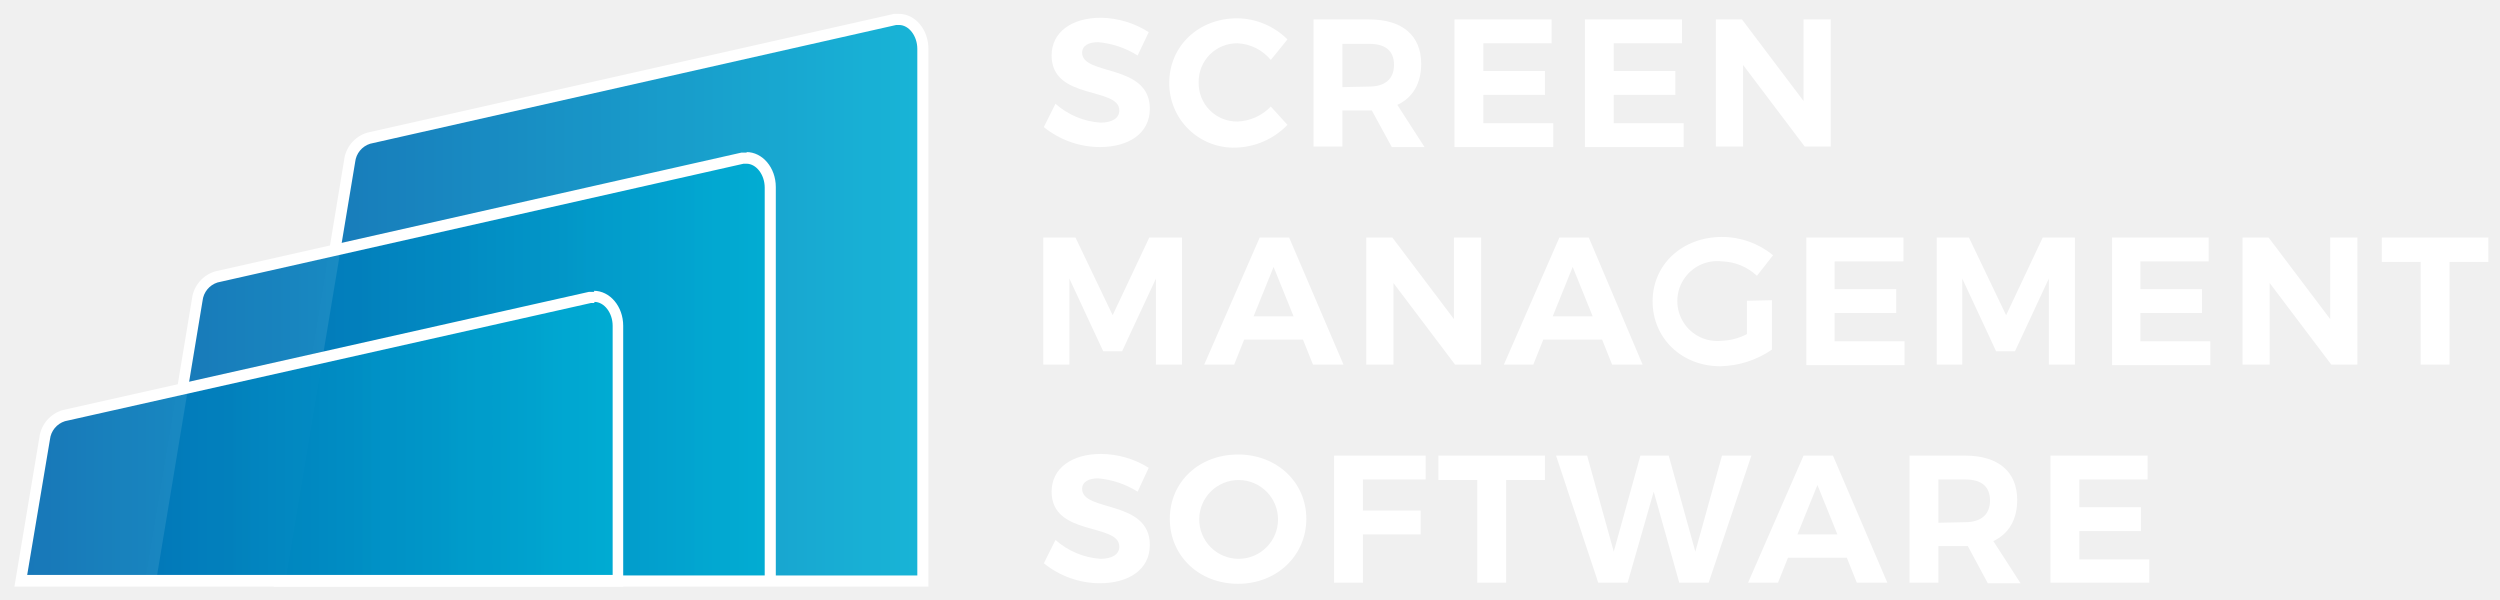
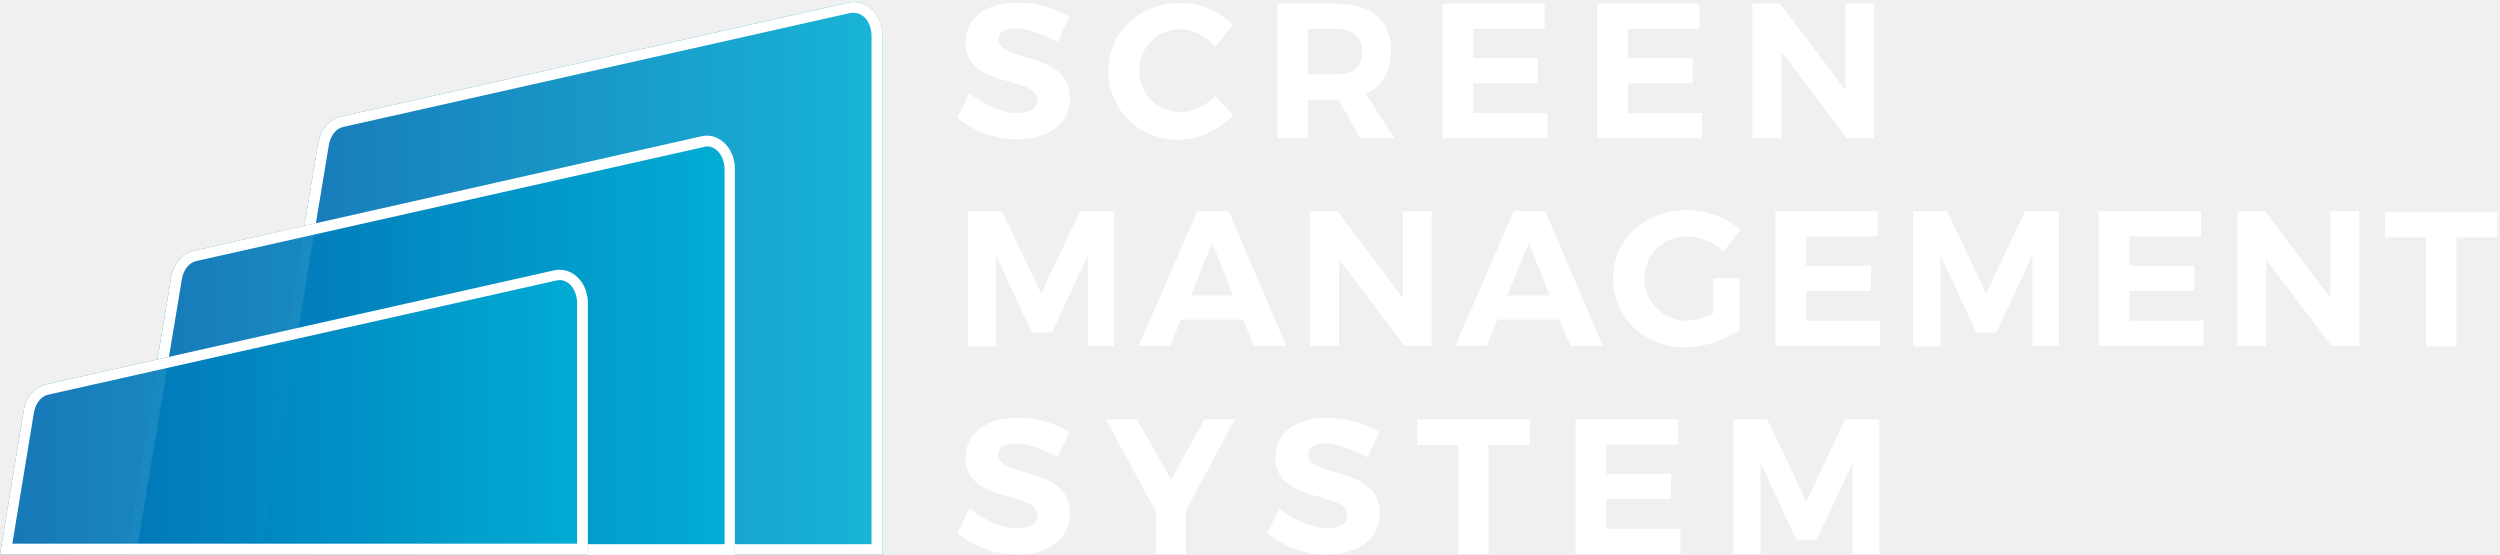
- <svg xmlns="http://www.w3.org/2000/svg" xmlns:xlink="http://www.w3.org/1999/xlink" id="Layer_1" data-name="Layer 1" width="450.5" height="108" viewBox="0 0 450.5 108">
-   <defs>
-     <style>.cls-1{fill:#fff;}.cls-2,.cls-3,.cls-4{opacity:0.9;}.cls-2{fill:url(#linear-gradient);}.cls-3{fill:url(#linear-gradient-2);}.cls-4{fill:url(#linear-gradient-3);}</style>
-     <linearGradient id="linear-gradient" x1="50.43" y1="54.07" x2="166.33" y2="54.07" gradientUnits="userSpaceOnUse">
-       <stop offset="0" stop-color="#0069b1" />
-       <stop offset="1" stop-color="#00aed4" />
-     </linearGradient>
-     <linearGradient id="linear-gradient-2" x1="27.1" y1="66.57" x2="138.85" y2="66.57" xlink:href="#linear-gradient" />
-     <linearGradient id="linear-gradient-3" x1="3.76" y1="79.06" x2="111.36" y2="79.06" xlink:href="#linear-gradient" />
-   </defs>
-   <path class="cls-1" d="M207,5.8,205,10a16,16,0,0,0-7.1-2.4c-1.7,0-2.9.6-2.9,1.9,0,4.2,12.2,1.9,12.2,10.1,0,4.5-3.9,6.9-9,6.9a16.1,16.1,0,0,1-10.1-3.6l2.1-4.2a13.6,13.6,0,0,0,8.1,3.4c2.1,0,3.4-.8,3.4-2.2,0-4.3-12.2-1.8-12.2-9.9,0-4.2,3.6-6.8,8.9-6.8A16.4,16.4,0,0,1,207,5.8Z" />
-   <path class="cls-1" d="M232,7.1l-3,3.7a8.3,8.3,0,0,0-6-3,6.9,6.9,0,0,0-7,7,6.9,6.9,0,0,0,7,7.1,8.8,8.8,0,0,0,6-2.7l3,3.3a13.4,13.4,0,0,1-9.3,4.1,11.6,11.6,0,0,1-12-11.7c0-6.6,5.3-11.6,12.2-11.6A13,13,0,0,1,232,7.1Z" />
-   <path class="cls-1" d="M247.2,19.9h-5.3v6.5h-5.2V3.5h10c6,0,9.4,2.9,9.4,8,0,3.5-1.5,6.1-4.3,7.4l4.9,7.6h-5.9Zm-.5-4.3c2.8,0,4.5-1.3,4.5-3.9s-1.6-3.8-4.5-3.8h-4.8v7.8Z" />
-   <path class="cls-1" d="M267.3,7.8v5h11.1v4.3H267.3v5.1h12.6v4.3H262.1V3.5h17.5V7.8Z" />
-   <path class="cls-1" d="M290.8,7.8v5h11.1v4.3H290.8v5.1h12.6v4.3H285.6V3.5h17.5V7.8Z" />
-   <path class="cls-1" d="M325.2,26.4,314.1,11.7V26.4h-4.9V3.5h4.7L325,18.2V3.5h4.9V26.4Z" />
-   <path class="cls-1" d="M208.3,65.7V50.2l-6.1,13.1h-3.4l-6.1-13.1V65.7h-4.7V42.8h5.8l6.7,14,6.6-14H213V65.7Z" />
-   <path class="cls-1" d="M224.2,61.2l-1.8,4.5H217l10-22.9h5.3l9.8,22.9h-5.5l-1.8-4.5Zm5.3-13.1-3.6,8.9h7.2Z" />
-   <path class="cls-1" d="M262.2,65.7,251.1,51V65.7h-4.9V42.8h4.7L262,57.5V42.8h4.9V65.7Z" />
-   <path class="cls-1" d="M278.1,61.2l-1.8,4.5H271l10-22.9h5.3L296,65.7h-5.5l-1.8-4.5Zm5.3-13.1-3.6,8.9H287Z" />
-   <path class="cls-1" d="M319.3,54.1V63a17,17,0,0,1-9.3,3c-6.9,0-12.2-5-12.2-11.7s5.4-11.6,12.5-11.6a14.4,14.4,0,0,1,9.2,3.3l-2.9,3.7a9.6,9.6,0,0,0-6.3-2.6,7.2,7.2,0,1,0,0,14.3,10.4,10.4,0,0,0,4.5-1.2v-6Z" />
-   <path class="cls-1" d="M330.6,47.1v5h11.1v4.3H330.6v5.1h12.6v4.3H325.5V42.8h17.5v4.3Z" />
-   <path class="cls-1" d="M369.2,65.7V50.2l-6.1,13.1h-3.4l-6.1-13.1V65.7H349V42.8h5.8l6.7,14,6.6-14h5.8V65.7Z" />
-   <path class="cls-1" d="M385.7,47.1v5h11.1v4.3H385.7v5.1h12.6v4.3H380.6V42.8H398v4.3Z" />
-   <path class="cls-1" d="M420.1,65.7,409,51V65.7h-4.9V42.8h4.7l11.1,14.7V42.8h4.9V65.7Z" />
-   <path class="cls-1" d="M441.4,47.2V65.7h-5.2V47.2h-7V42.8h19.2v4.4Z" />
-   <path class="cls-1" d="M207,84.3l-2,4.3a16,16,0,0,0-7.1-2.4c-1.7,0-2.9.6-2.9,1.9,0,4.2,12.2,1.9,12.2,10.1,0,4.5-3.9,6.9-9,6.9a16.1,16.1,0,0,1-10.1-3.6l2.1-4.2a13.6,13.6,0,0,0,8.1,3.4c2.1,0,3.4-.8,3.4-2.2,0-4.3-12.2-1.8-12.2-9.9,0-4.2,3.6-6.8,8.9-6.8A16.4,16.4,0,0,1,207,84.3Z" />
-   <path class="cls-1" d="M235.4,93.5c0,6.6-5.3,11.7-12.3,11.7s-12.3-5-12.3-11.7,5.3-11.6,12.3-11.6S235.4,86.9,235.4,93.5Zm-19.3,0a7.1,7.1,0,0,0,7.1,7.2,7.1,7.1,0,1,0-7.1-7.2Z" />
-   <path class="cls-1" d="M245.6,86.4V92H256v4.3H245.6V105h-5.2V82.1h16.5v4.3Z" />
-   <path class="cls-1" d="M271.4,86.5V105h-5.2V86.5h-7V82.1h19.2v4.4Z" />
-   <path class="cls-1" d="M302.6,105,298,88.6,293.3,105h-5.3l-7.6-22.9h5.6l4.8,17.3,4.8-17.3h5.1l4.8,17.3,4.8-17.3h5.3L307.9,105Z" />
-   <path class="cls-1" d="M322.2,100.5l-1.8,4.5H315l10-22.9h5.3l9.8,22.9h-5.5l-1.8-4.5Zm5.3-13.1-3.6,8.9h7.2Z" />
-   <path class="cls-1" d="M354.6,98.4h-5.3V105h-5.2V82.1h10c6,0,9.4,2.9,9.4,8,0,3.5-1.5,6.1-4.3,7.4l4.9,7.6h-5.9Zm-.5-4.3c2.8,0,4.5-1.3,4.5-3.9s-1.6-3.8-4.5-3.8h-4.8v7.8Z" />
-   <path class="cls-1" d="M374.7,86.4v5h11.1v4.3H374.7v5.1h12.6V105H369.5V82.1h17.5v4.3Z" />
-   <path class="cls-2" d="M50.4,104.7,63,29a4.8,4.8,0,0,1,3.4-4.1L161.3,3.6h.8c2.4,0,4.3,2.4,4.3,5.3v95.9Z" />
-   <path class="cls-1" d="M162,4.5c1.8,0,3.3,2,3.3,4.3v94.9H51.6L64,29.2a3.9,3.9,0,0,1,2.7-3.3L161.5,4.5h.6m0-2h-1L66.2,23.9A5.9,5.9,0,0,0,62,28.9L49.3,105.7H167.3V8.8c0-3.5-2.4-6.3-5.3-6.3Z" />
-   <path class="cls-3" d="M27.1,104.7,35.5,54A4.9,4.9,0,0,1,39,49.9l94.8-21.3h.8c2.4,0,4.3,2.4,4.3,5.3v70.9Z" />
-   <path class="cls-1" d="M134.5,29.5c1.8,0,3.3,2,3.3,4.3v69.9H28.3l8.2-49.5a3.9,3.9,0,0,1,2.7-3.3L134,29.5h.6m0-2h-1L38.8,48.9a5.9,5.9,0,0,0-4.2,4.9l-8.6,51.8H139.8V33.7c0-3.5-2.4-6.3-5.3-6.3Z" />
-   <path class="cls-4" d="M3.8,104.7,8,79a4.8,4.8,0,0,1,3.5-4.1l94.8-21.3h.8c2.4,0,4.3,2.4,4.3,5.3v45.9Z" />
-   <path class="cls-1" d="M107.1,54.4c1.8,0,3.3,2,3.3,4.3v44.9H4.9L9,79.2a3.9,3.9,0,0,1,2.7-3.3l94.8-21.3h.6m0-2h-1L11.3,73.9a5.9,5.9,0,0,0-4.2,4.9L2.6,105.7H112.3V58.7c0-3.5-2.4-6.3-5.3-6.3Z" />
+ <svg xmlns="http://www.w3.org/2000/svg" version="1.1" id="Layer_1" x="0px" y="0px" viewBox="0 0 486.5 108" style="enable-background:new 0 0 486.5 108;" xml:space="preserve">
+   <style type="text/css">
+ 	.st0{fill:#FFFFFF;}
+ 	.st1{fill:url(#SVGID_1_);fill-opacity:0.9;}
+ 	.st2{fill:url(#SVGID_2_);fill-opacity:0.9;}
+ 	.st3{fill:url(#SVGID_3_);fill-opacity:0.9;}
+ </style>
+   <g>
+     <g>
+       <path class="st0" d="M208.1,3.3l-2.3,4.9c-2.8-1.6-6.1-2.7-8.2-2.7c-2,0-3.3,0.7-3.3,2.1c0,4.8,14,2.1,13.9,11.6    c0,5.1-4.5,7.9-10.3,7.9c-4.3,0-8.6-1.6-11.6-4.2l2.4-4.8c2.7,2.4,6.5,3.9,9.3,3.9c2.4,0,3.9-0.9,3.9-2.5c0-4.9-14-2.1-14-11.3    c0-4.8,4.1-7.7,10.1-7.7C201.8,0.5,205.5,1.6,208.1,3.3z" />
+       <path class="st0" d="M239.9,4.9l-3.4,4.2c-1.8-2.1-4.4-3.4-6.8-3.4c-4.5,0-8,3.5-8,8c0,4.6,3.5,8.1,8,8.1c2.4,0,4.9-1.2,6.8-3.1    l3.5,3.8c-2.8,2.8-6.8,4.7-10.6,4.7c-7.8,0-13.7-5.8-13.7-13.4c0-7.6,6-13.2,14-13.2C233.4,0.5,237.4,2.2,239.9,4.9z" />
+       <path class="st0" d="M260.5,19.4H260h-5.5v7.5h-5.9V0.7H260c6.8,0,10.7,3.3,10.7,9.1c0,4-1.7,7-4.9,8.5l5.6,8.6h-6.7L260.5,19.4z     M260,14.5c3.3,0,5.1-1.5,5.1-4.5c0-2.9-1.9-4.4-5.1-4.4h-5.5v8.9H260z" />
+       <path class="st0" d="M286.7,5.6v5.7h12.6v4.9h-12.6V22h14.4v4.9h-20.4V0.7h19.9v4.9H286.7z" />
+       <path class="st0" d="M316.8,5.6v5.7h12.6v4.9h-12.6V22h14.4v4.9h-20.4V0.7h19.9v4.9H316.8z" />
+       <path class="st0" d="M359.4,26.9l-12.7-16.8v16.8H341V0.7h5.4l12.7,16.8V0.7h5.6v26.2H359.4z" />
+       <path class="st0" d="M211.7,67.3V49.7l-7,15h-3.9l-7-15v17.7h-5.4V41.1h6.6l7.6,16l7.6-16h6.6v26.2H211.7z" />
+       <path class="st0" d="M229.8,62.2l-2.1,5.1h-6.1l11.4-26.2h6.1l11.2,26.2H244l-2.1-5.1H229.8z M235.9,47.3l-4.2,10.2h8.3    L235.9,47.3z" />
+       <path class="st0" d="M273.3,67.3l-12.7-16.8v16.8h-5.7V41.1h5.4L273,58V41.1h5.6v26.2H273.3z" />
+       <path class="st0" d="M291.4,62.2l-2.1,5.1h-6.1l11.4-26.2h6.1l11.2,26.2h-6.3l-2.1-5.1H291.4z M297.5,47.3l-4.2,10.2h8.3    L297.5,47.3z" />
+       <path class="st0" d="M338.5,54.1v10.1c-2.8,2-7,3.4-10.6,3.4c-7.9,0-14-5.8-14-13.4c0-7.6,6.1-13.3,14.3-13.3    c3.9,0,7.9,1.5,10.5,3.8l-3.3,4.2c-1.9-1.8-4.6-2.9-7.2-2.9c-4.6,0-8.2,3.6-8.2,8.2c0,4.6,3.6,8.2,8.3,8.2c1.6,0,3.4-0.6,5.1-1.4    v-6.9H338.5z" />
+       <path class="st0" d="M351.5,46v5.7h12.6v4.9h-12.6v5.8h14.4v4.9h-20.4V41.1h19.9V46H351.5z" />
+       <path class="st0" d="M395.5,67.3V49.7l-7,15h-3.9l-7-15v17.7h-5.3V41.1h6.6l7.6,16l7.6-16h6.6v26.2H395.5z" />
+       <path class="st0" d="M414.4,46v5.7h12.6v4.9h-12.6v5.8h14.4v4.9h-20.4V41.1h19.9V46H414.4z" />
+       <path class="st0" d="M453.7,67.3L441,50.5v16.8h-5.6V41.1h5.4L453.5,58V41.1h5.6v26.2H453.7z" />
+       <path class="st0" d="M478,46.2v21.2h-5.9V46.2h-8v-5H486v5H478z" />
+       <path class="st0" d="M208.1,84.1l-2.3,4.9c-2.8-1.6-6.1-2.7-8.2-2.7c-2,0-3.3,0.7-3.3,2.1c0,4.8,14,2.1,13.9,11.6    c0,5.1-4.5,7.9-10.3,7.9c-4.3,0-8.6-1.6-11.6-4.2l2.4-4.8c2.7,2.4,6.5,3.9,9.3,3.9c2.4,0,3.9-0.9,3.9-2.5c0-4.9-14-2.1-14-11.3    c0-4.8,4.1-7.7,10.1-7.7C201.8,81.3,205.5,82.4,208.1,84.1z" />
+       <path class="st0" d="M230.8,107.8h-5.9v-8.3l-9.7-17.9h6l6.7,11.7l6.5-11.7h5.9l-9.5,17.7V107.8z" />
+       <path class="st0" d="M268.4,84.1l-2.3,4.9c-2.8-1.6-6.1-2.7-8.2-2.7c-2,0-3.3,0.7-3.3,2.1c0,4.8,14,2.1,13.9,11.6    c0,5.1-4.5,7.9-10.3,7.9c-4.3,0-8.6-1.6-11.6-4.2l2.4-4.8c2.7,2.4,6.5,3.9,9.3,3.9c2.4,0,3.9-0.9,3.9-2.5c0-4.9-14-2.1-14-11.3    c0-4.8,4.1-7.7,10.1-7.7C262.1,81.3,265.7,82.4,268.4,84.1z" />
+       <path class="st0" d="M289.7,86.6v21.2h-5.9V86.6h-8v-5h21.9v5H289.7z" />
+       <path class="st0" d="M312.6,86.5v5.7h12.6v4.9h-12.6v5.8H327v4.9h-20.4V81.6h19.9v4.9H312.6z" />
+       <path class="st0" d="M360.5,107.8V90.1l-7,15h-3.9l-7-15v17.7h-5.3V81.6h6.6l7.6,16l7.6-16h6.6v26.2H360.5z" />
+     </g>
+     <g>
+       <linearGradient id="SVGID_1_" gradientUnits="userSpaceOnUse" x1="48.644" y1="54.163" x2="171.724" y2="54.163">
+         <stop offset="0" style="stop-color:#0069B1" />
+         <stop offset="1" style="stop-color:#00AED4" />
+       </linearGradient>
+       <path class="st1" d="M48.6,107.9h123.1V6.9c0-4.1-3.2-7.2-6.6-6.4L66.3,22.7c-2.2,0.5-4,2.5-4.4,5.2L48.6,107.9z" />
+       <path class="st0" d="M166.2,2.5c1.9,0,3.4,2,3.4,4.5v98.9H51.1L64,28.2c0.3-1.8,1.4-3.2,2.8-3.5l98.8-22.2    C165.8,2.5,166,2.5,166.2,2.5 M166.2,0.4c-0.3,0-0.7,0-1,0.1L66.3,22.7c-2.2,0.5-4,2.5-4.4,5.2l-13.3,80h123.1V6.9    C171.7,3.2,169.2,0.4,166.2,0.4L166.2,0.4z" />
+     </g>
+     <g>
+       <linearGradient id="SVGID_2_" gradientUnits="userSpaceOnUse" x1="24.322" y1="67.186" x2="143.069" y2="67.186">
+         <stop offset="0" style="stop-color:#0069B1" />
+         <stop offset="1" style="stop-color:#00AED4" />
+       </linearGradient>
+       <path class="st2" d="M24.3,107.9h118.7V33c0-4.1-3.2-7.2-6.6-6.4L37.7,48.8c-2.2,0.5-4,2.5-4.4,5.2L24.3,107.9z" />
+       <path class="st0" d="M137.6,28.5c1.9,0,3.4,2,3.4,4.5v72.9H26.8l8.6-51.6c0.3-1.8,1.4-3.2,2.8-3.5L137,28.6    C137.2,28.5,137.4,28.5,137.6,28.5 M137.6,26.4c-0.3,0-0.7,0-1,0.1L37.7,48.8c-2.2,0.5-4,2.5-4.4,5.2l-9,54h118.7V33    C143.1,29.3,140.5,26.4,137.6,26.4L137.6,26.4z" />
+     </g>
+     <g>
+       <linearGradient id="SVGID_3_" gradientUnits="userSpaceOnUse" x1="1.091394e-10" y1="80.21" x2="114.413" y2="80.21">
+         <stop offset="0" style="stop-color:#0069B1" />
+         <stop offset="1" style="stop-color:#00AED4" />
+       </linearGradient>
+       <path class="st3" d="M0,107.9h114.4V59c0-4.1-3.2-7.2-6.6-6.4L9,74.8c-2.2,0.5-4,2.5-4.4,5.2L0,107.9z" />
+       <path class="st0" d="M108.9,54.5c1.9,0,3.4,2,3.4,4.5v46.8H2.4l4.2-25.5c0.3-1.8,1.4-3.2,2.8-3.5l98.8-22.2    C108.5,54.6,108.7,54.5,108.9,54.5 M108.9,52.5c-0.3,0-0.7,0-1,0.1L9,74.8c-2.2,0.5-4,2.5-4.4,5.2L0,107.9h114.4V59    C114.4,55.3,111.9,52.5,108.9,52.5L108.9,52.5z" />
+     </g>
+   </g>
</svg>
